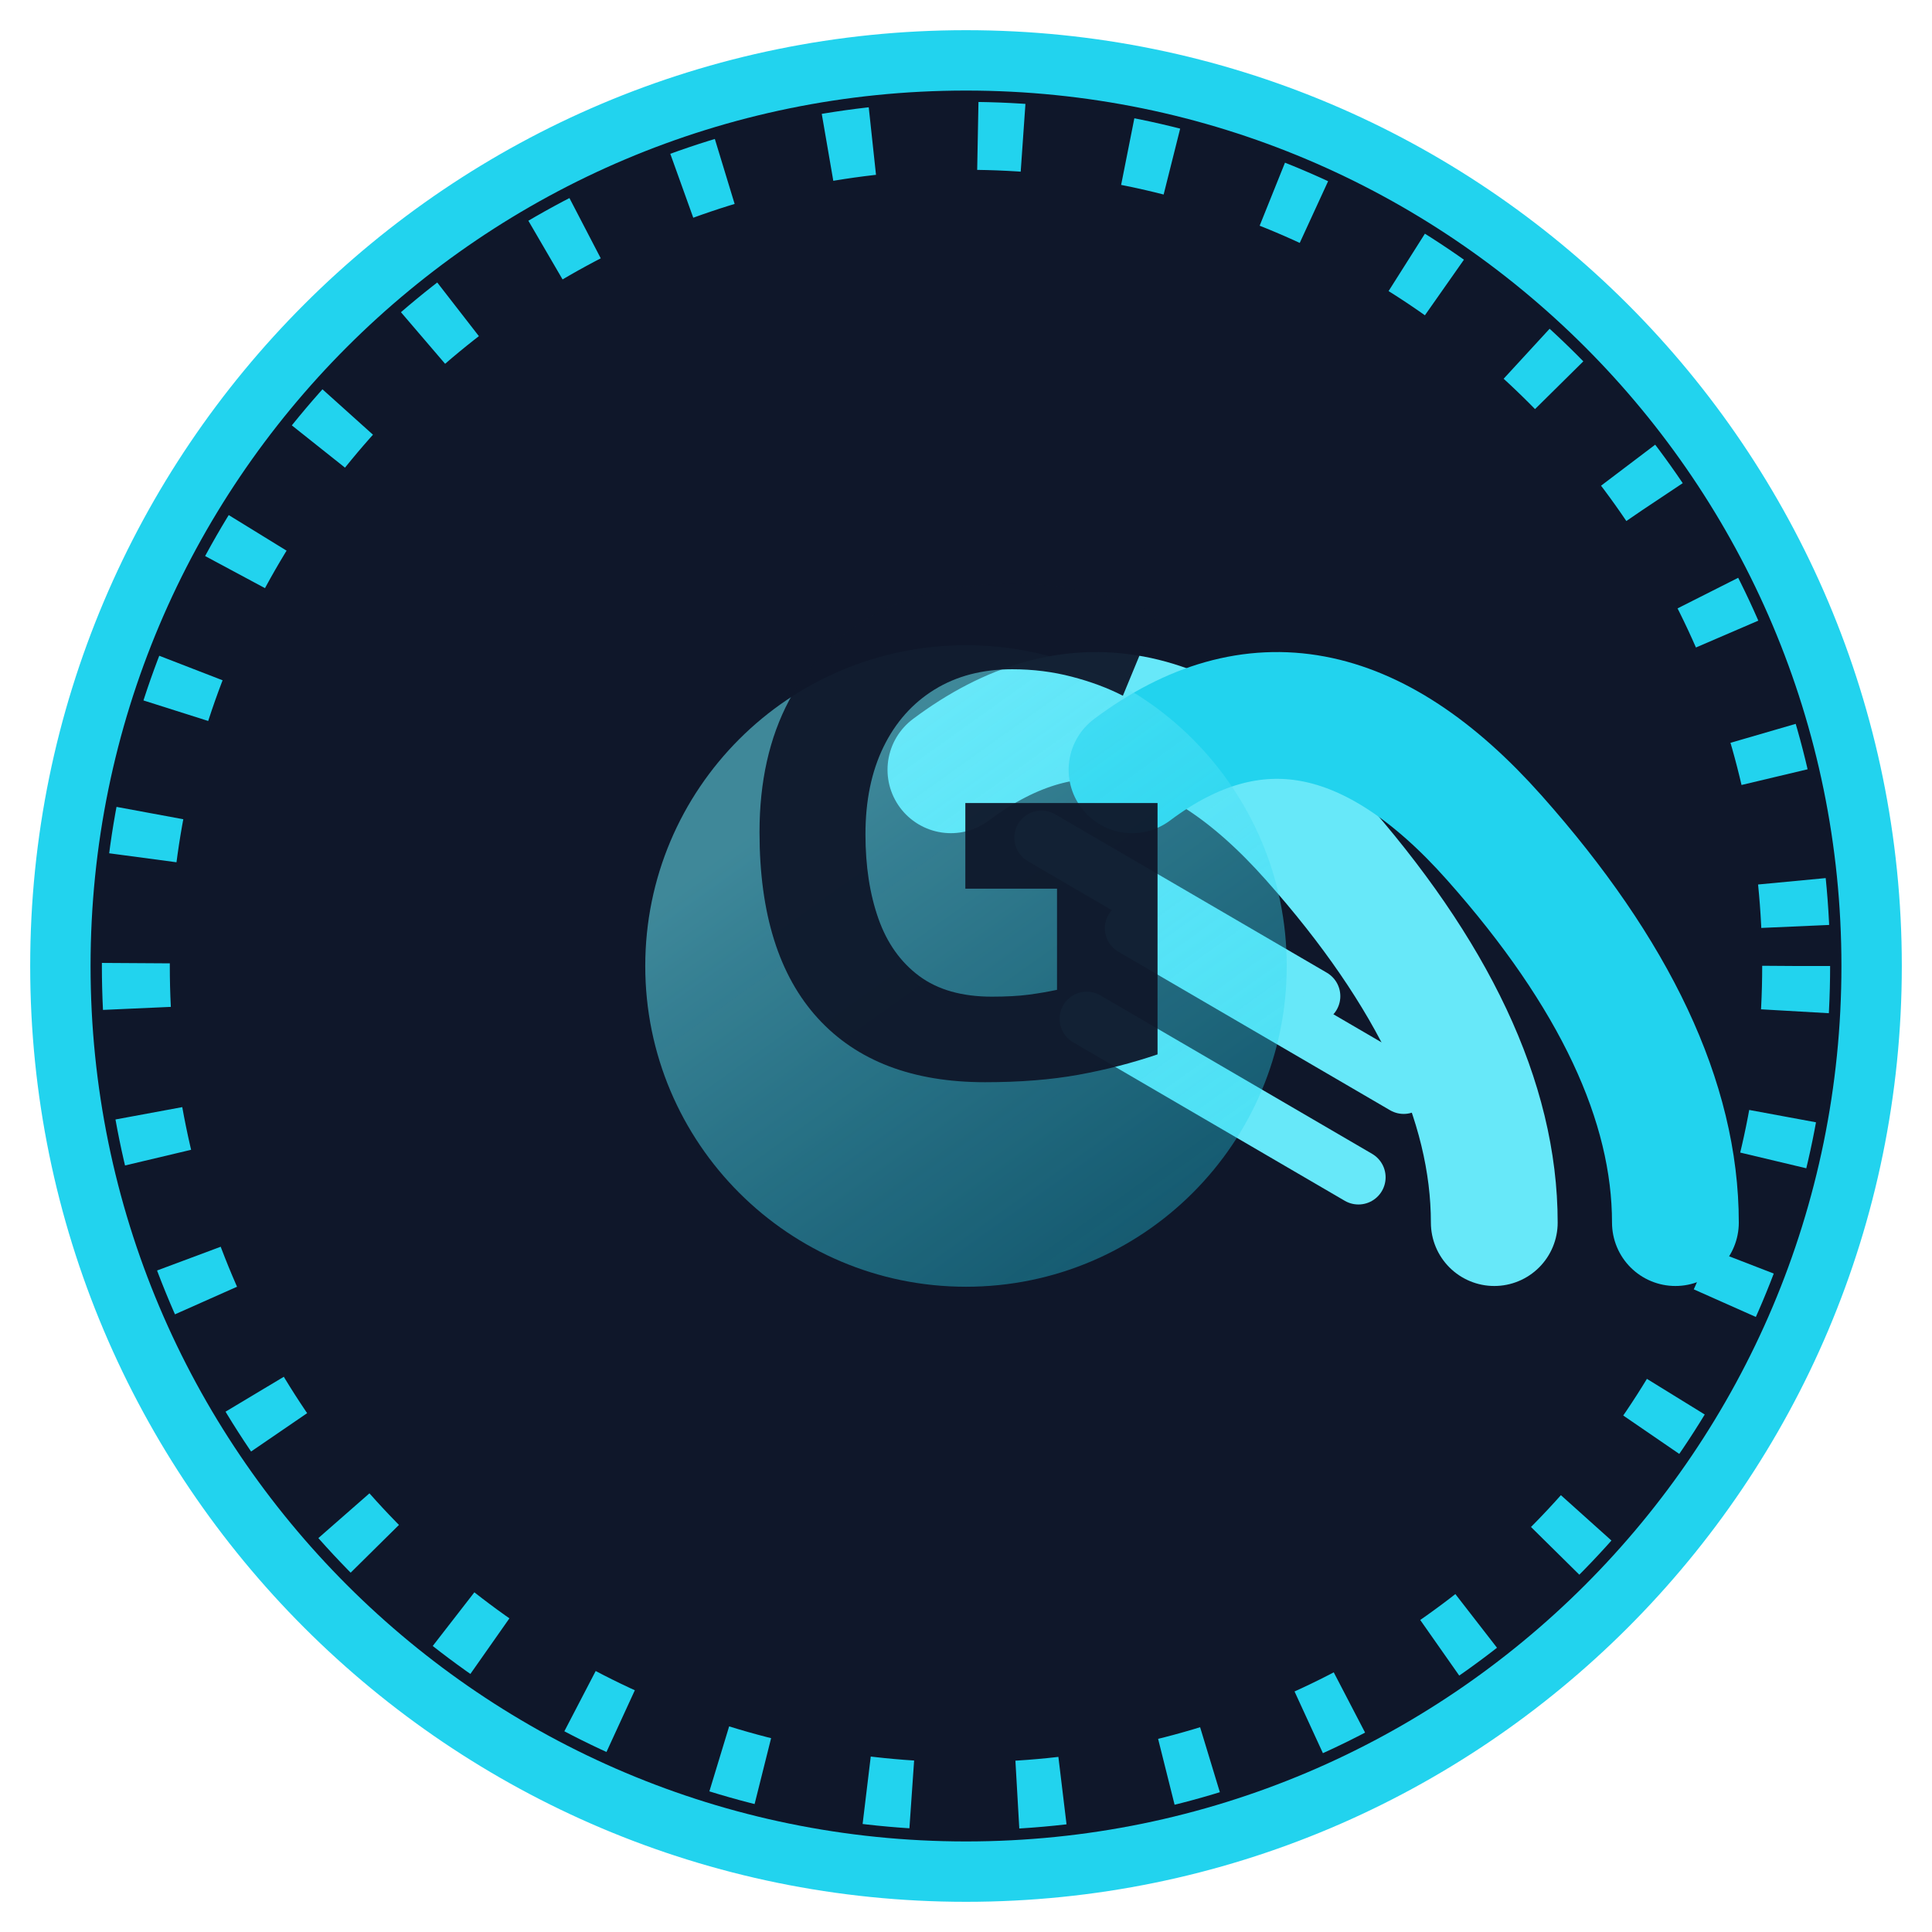
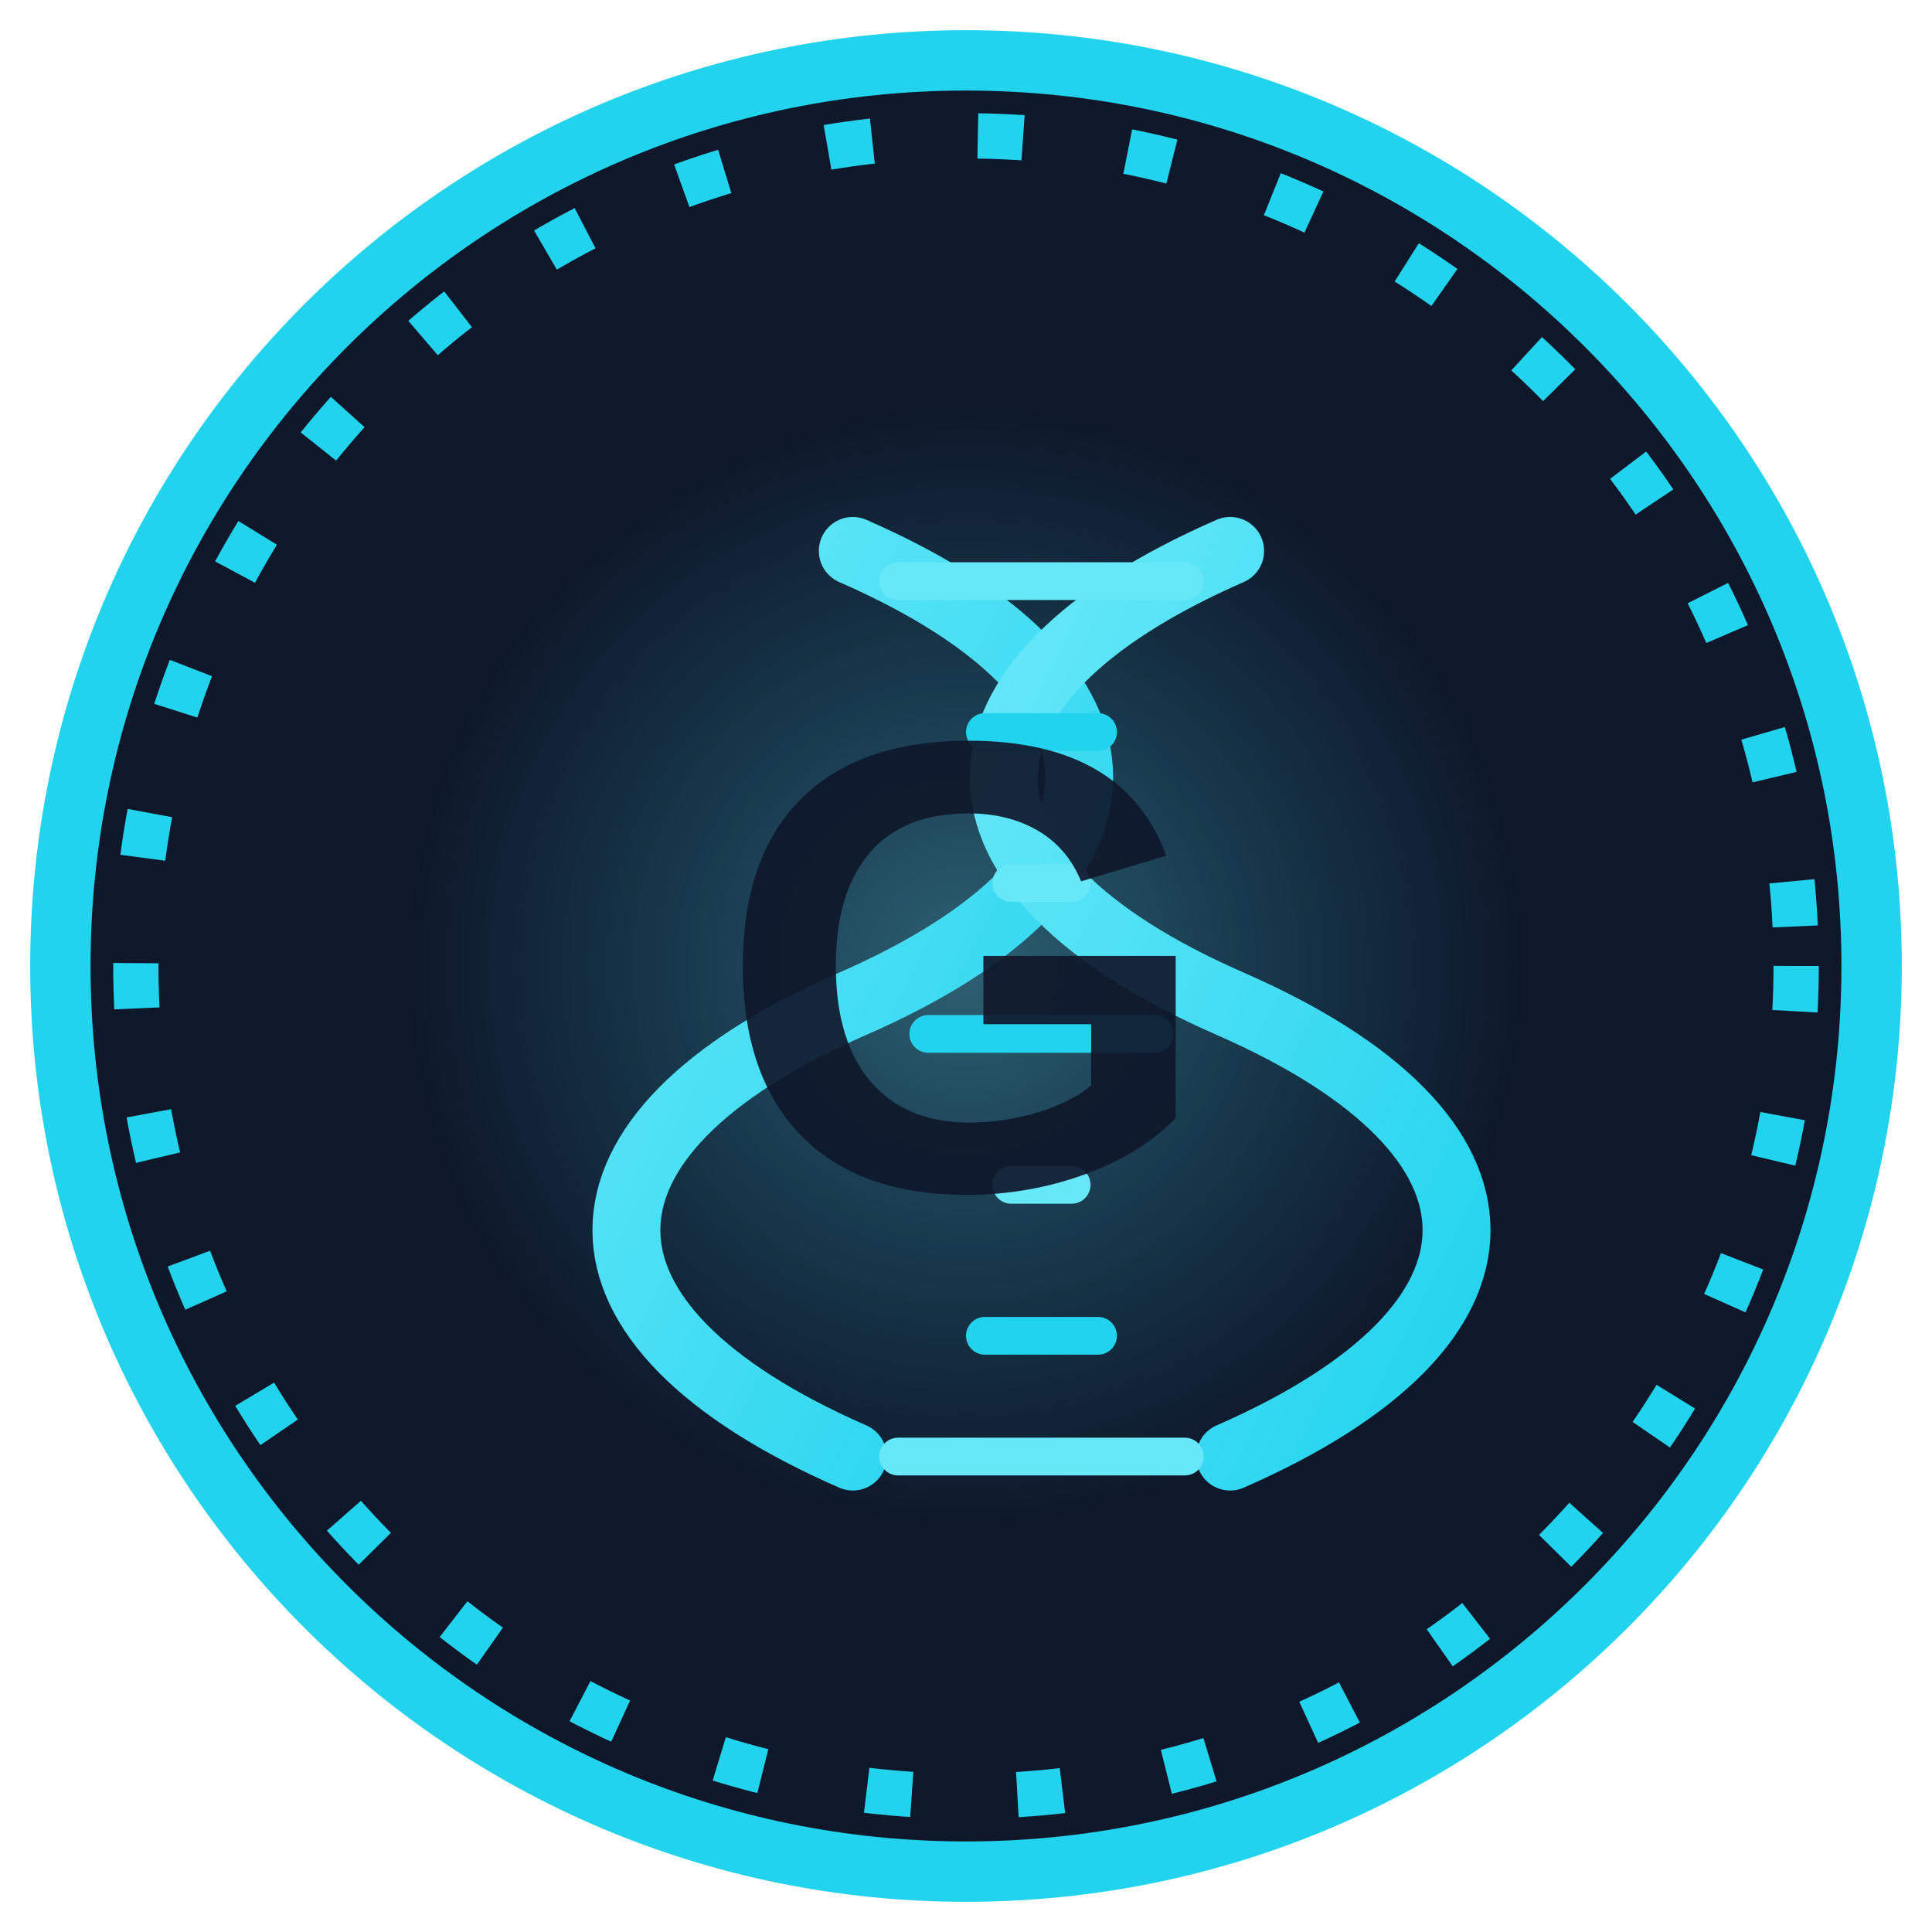
<svg xmlns="http://www.w3.org/2000/svg" width="512" height="512" viewBox="0 0 512 512" fill="none">
  <defs>
-     <linearGradient id="dnaGrad" x1="0%" y1="0%" x2="100%" y2="100%">
-       <stop offset="0%" stop-color="#22d3ee" />
-       <stop offset="100%" stop-color="#67e8f9" />
+     <linearGradient id="dnaGrad" x1="0" y1="0" x2="1" y2="1">
+       <stop offset="0%" stop-color="#67e8f9" />
+       <stop offset="100%" stop-color="#22d3ee" />
    </linearGradient>
-     <linearGradient id="glowGrad" x1="30%" y1="20%" x2="80%" y2="90%">
-       <stop offset="0%" stop-color="#67e8f9" stop-opacity="0.9" />
-       <stop offset="100%" stop-color="#22d3ee" stop-opacity="0.6" />
-     </linearGradient>
+     <radialGradient id="glowGrad">
+       <stop offset="0%" stop-color="#67e8f9" stop-opacity="0.35" />
+       <stop offset="100%" stop-color="#22d3ee" stop-opacity="0" />
+     </radialGradient>
  </defs>
  <circle cx="256" cy="256" r="240" fill="#0f172a" stroke="#22d3ee" stroke-width="16" />
-   <g transform="translate(156 156) scale(1.2)">
-     <path d="M80 40 Q120 10 160 55 Q200 100 200 140" fill="none" stroke="#67e8f9" stroke-width="28" stroke-linecap="round" />
-     <path d="M120 40 Q160 10 200 55 Q240 100 240 140" fill="none" stroke="#22d3ee" stroke-width="28" stroke-linecap="round" />
-     <line x1="100" y1="55" x2="160" y2="90" stroke="#67e8f9" stroke-width="12" stroke-linecap="round" />
-     <line x1="120" y1="75" x2="180" y2="110" stroke="#67e8f9" stroke-width="12" stroke-linecap="round" />
-     <line x1="110" y1="95" x2="170" y2="130" stroke="#67e8f9" stroke-width="12" stroke-linecap="round" />
+   <circle cx="256" cy="256" r="150" fill="url(#glowGrad)" />
+   <g transform="translate(156 126)" stroke-linecap="round" stroke-linejoin="round">
+     <path d="M70 20          C150 55 150 105 70 140          C-10 175 -10 225 70 260" stroke="url(#dnaGrad)" stroke-width="18" fill="none" />
+     <path d="M170 20          C90 55 90 105 170 140          C250 175 250 225 170 260" stroke="url(#dnaGrad)" stroke-width="18" fill="none" />
+     <line x1="82" y1="28" x2="158" y2="28" stroke="#67e8f9" stroke-width="10" />
+     <line x1="105" y1="68" x2="135" y2="68" stroke="#22d3ee" stroke-width="10" />
+     <line x1="128" y1="108" x2="112" y2="108" stroke="#67e8f9" stroke-width="10" />
+     <line x1="150" y1="148" x2="90" y2="148" stroke="#22d3ee" stroke-width="10" />
+     <line x1="128" y1="188" x2="112" y2="188" stroke="#67e8f9" stroke-width="10" />
+     <line x1="105" y1="228" x2="135" y2="228" stroke="#22d3ee" stroke-width="10" />
+     <line x1="82" y1="260" x2="158" y2="260" stroke="#67e8f9" stroke-width="10" />
  </g>
-   <circle cx="256" cy="256" r="85" fill="url(#glowGrad)" opacity="0.6" />
-   <text x="256" y="285" text-anchor="middle" font-family="Arial Black, sans-serif" font-size="180" font-weight="900" fill="#0f172a" opacity="0.95">G</text>
-   <circle cx="256" cy="256" r="220" fill="none" stroke="#22d3ee" stroke-width="18" stroke-dasharray="12 28" />
+   <text x="256" y="315" text-anchor="middle" font-family="Arial Black, Arial, sans-serif" font-size="170" font-weight="900" fill="#0f172a" opacity="0.92">
+     G
+   </text>
+   <circle cx="256" cy="256" r="220" fill="none" stroke="#22d3ee" stroke-width="12" stroke-dasharray="12 28" />
</svg>
